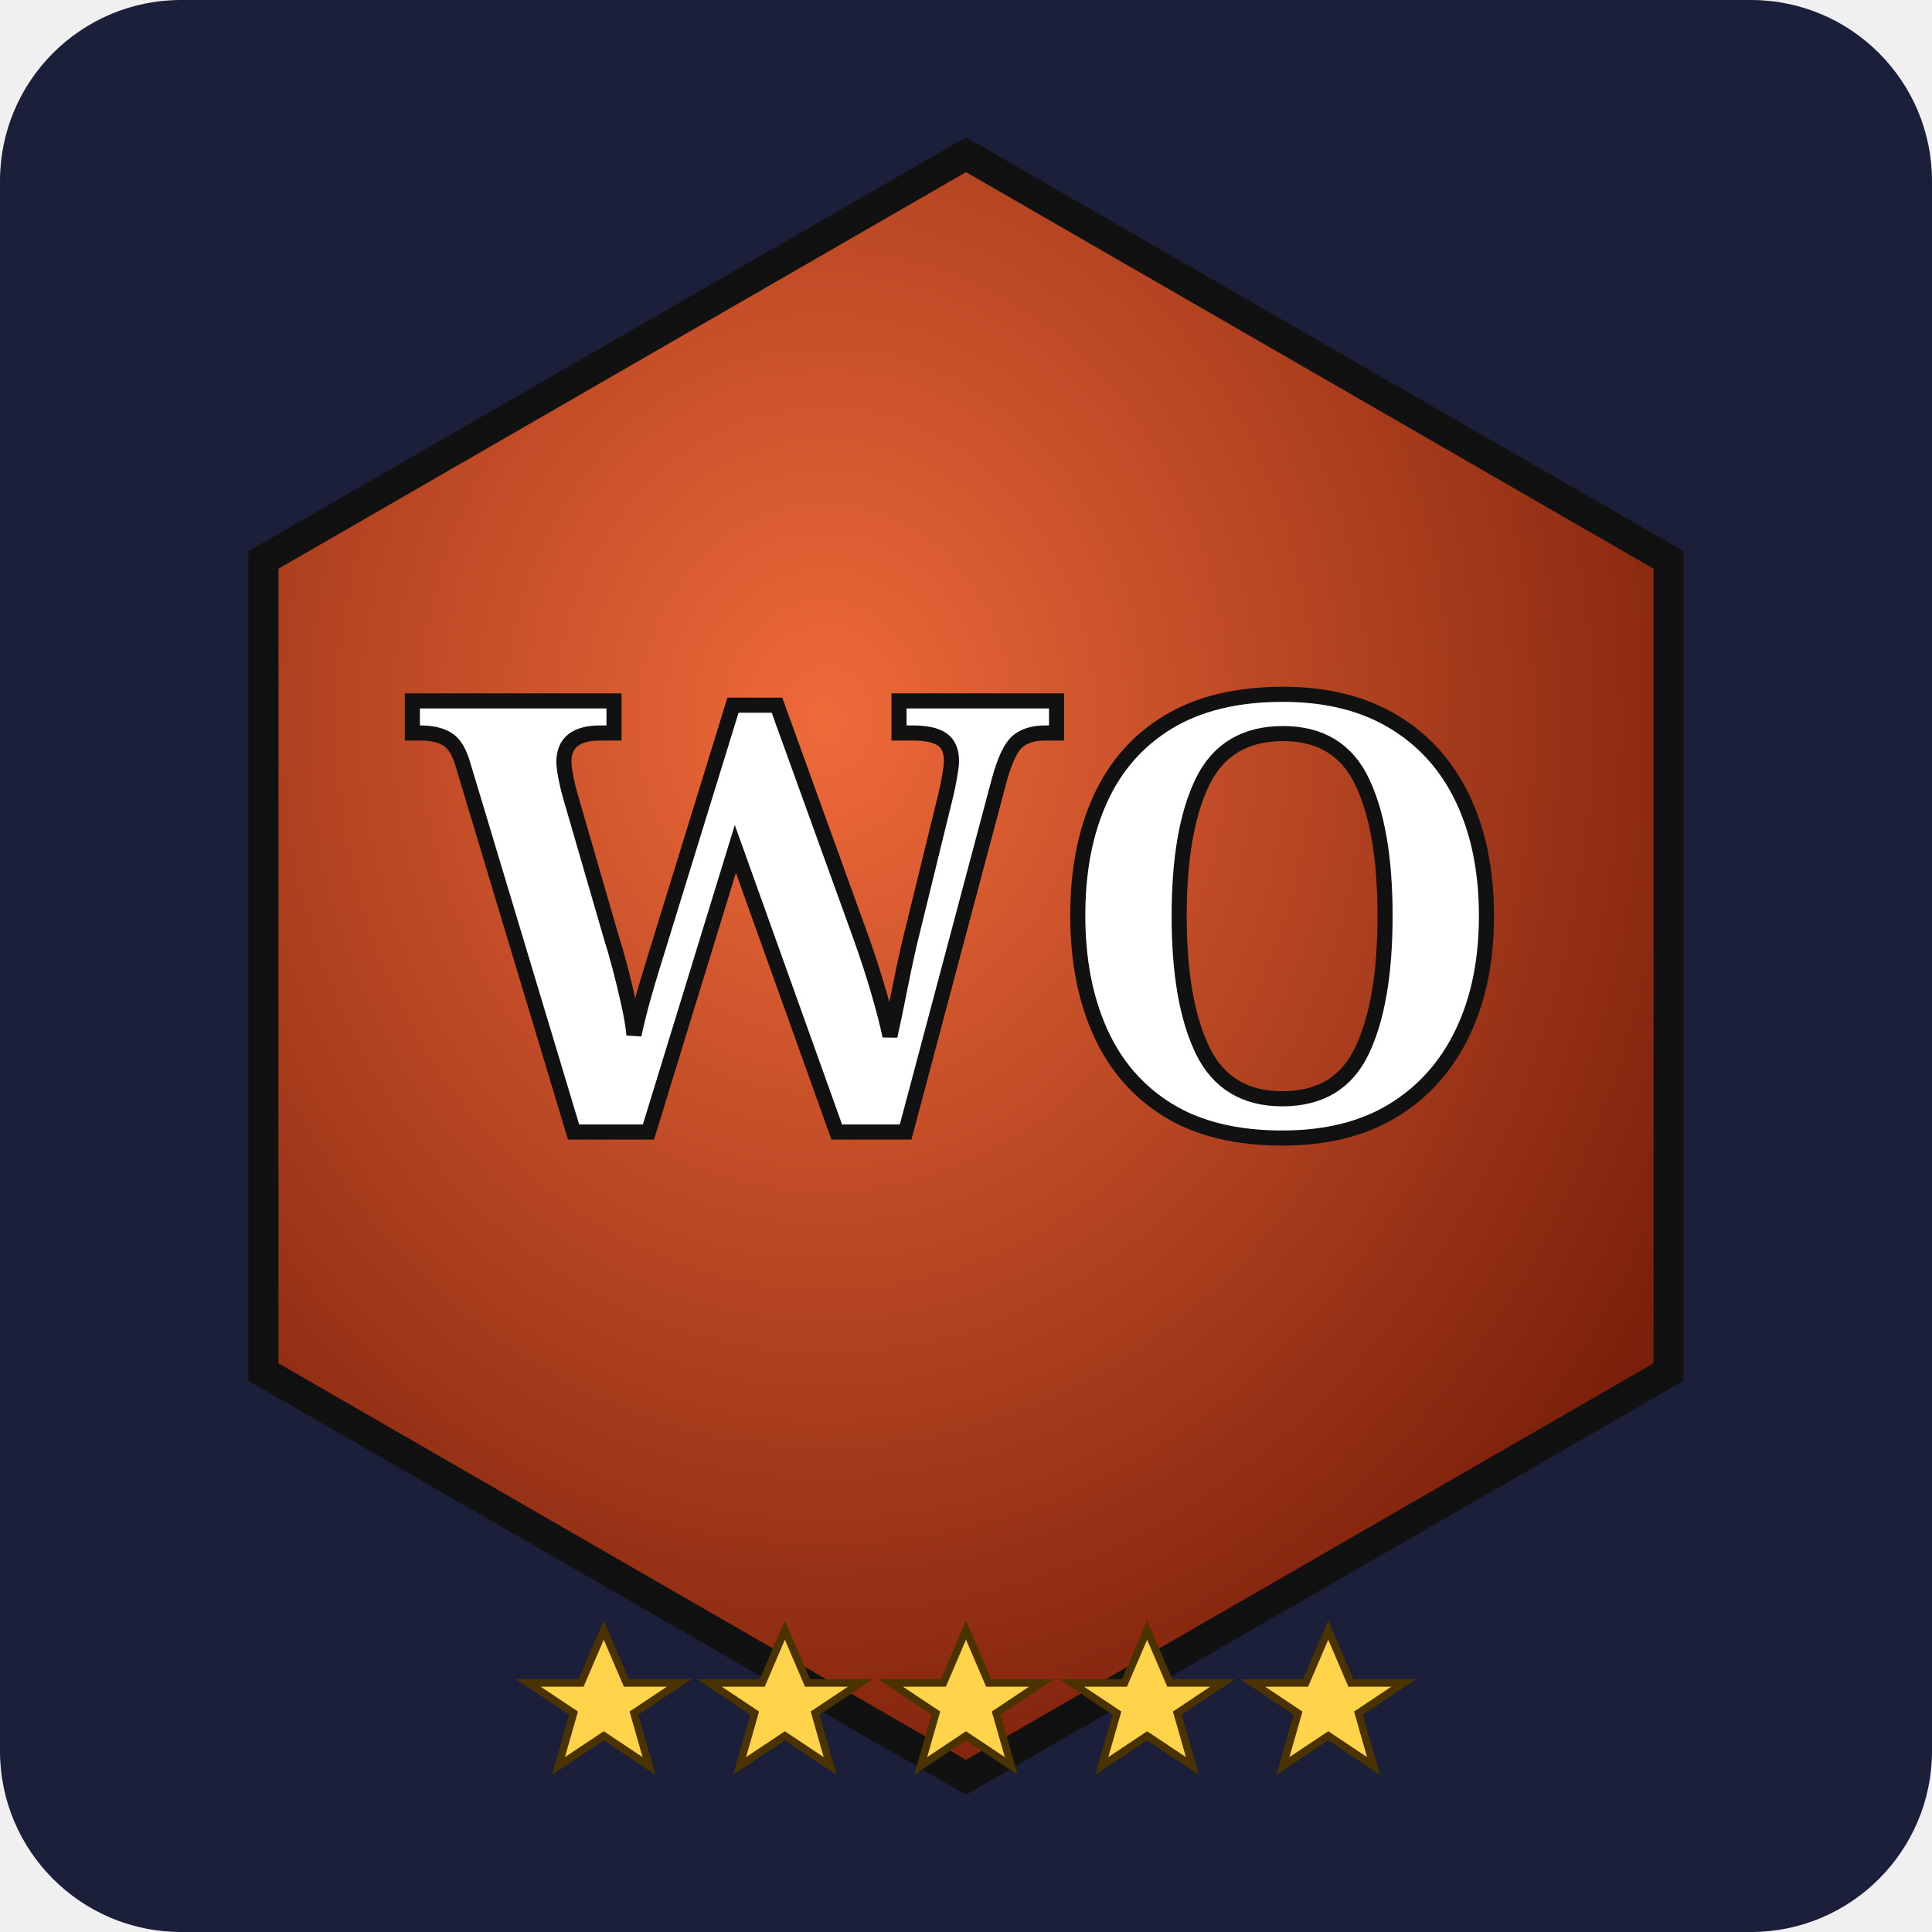
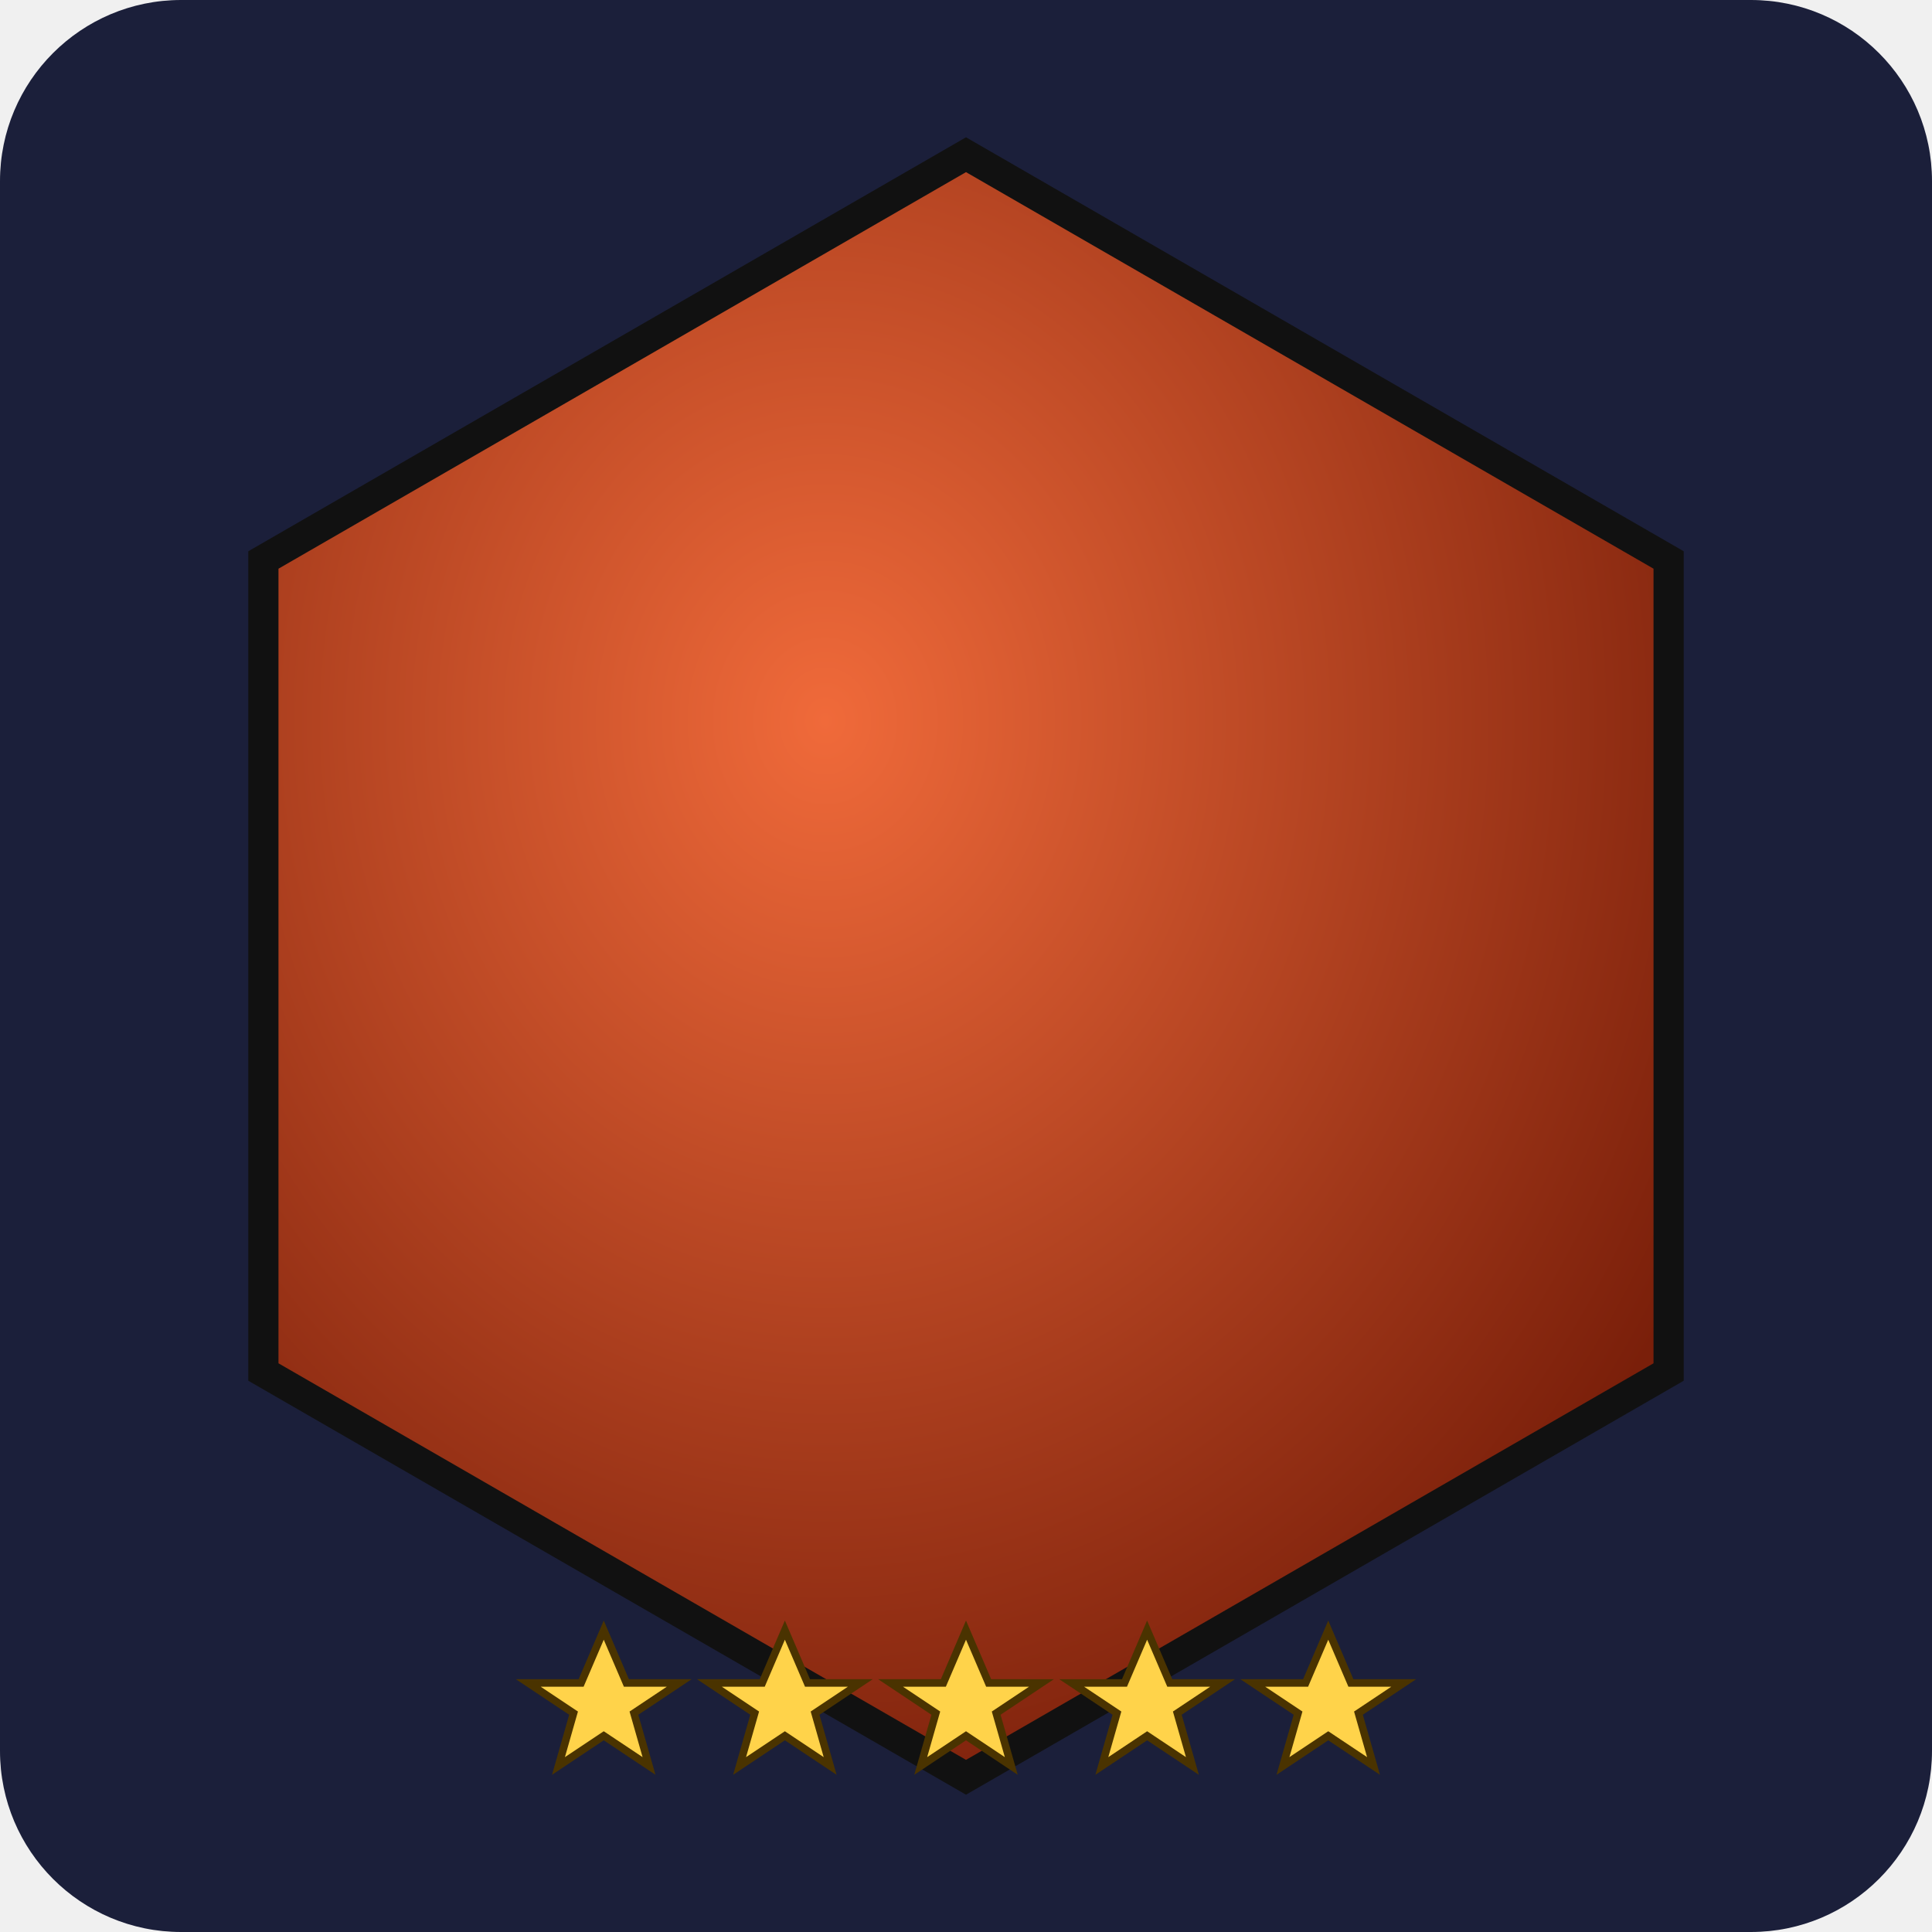
<svg xmlns="http://www.w3.org/2000/svg" width="256" height="256" viewBox="0 0 256 256">
  <defs>
    <radialGradient id="g" cx="40%" cy="35%" r="70%">
      <stop offset="0" stop-color="#f06a3a" />
      <stop offset="1" stop-color="#7a1f0a" />
    </radialGradient>
  </defs>
  <rect width="256" height="256" rx="24" fill="#1b1f3a" />
  <polygon points="221.1,74.2 221.1,181.8 128.0,235.5 34.9,181.8 34.9,74.2 128.0,20.5" fill="url(#g)" stroke="#111" stroke-width="4" />
-   <text x="128.0" y="150.0" font-family="Georgia, serif" font-size="80" font-weight="bold" text-anchor="middle" fill="#fff" stroke="#111" stroke-width="2">WO</text>
  <polygon transform="translate(70.0,216) scale(1)" points="10,0 13,7 20,7 14,11 16,18 10,14 4,18 6,11 0,7 7,7" fill="#ffd34a" stroke="#4a3300" stroke-width="1" />
  <polygon transform="translate(94.0,216) scale(1)" points="10,0 13,7 20,7 14,11 16,18 10,14 4,18 6,11 0,7 7,7" fill="#ffd34a" stroke="#4a3300" stroke-width="1" />
  <polygon transform="translate(118.0,216) scale(1)" points="10,0 13,7 20,7 14,11 16,18 10,14 4,18 6,11 0,7 7,7" fill="#ffd34a" stroke="#4a3300" stroke-width="1" />
  <polygon transform="translate(142.0,216) scale(1)" points="10,0 13,7 20,7 14,11 16,18 10,14 4,18 6,11 0,7 7,7" fill="#ffd34a" stroke="#4a3300" stroke-width="1" />
  <polygon transform="translate(166.0,216) scale(1)" points="10,0 13,7 20,7 14,11 16,18 10,14 4,18 6,11 0,7 7,7" fill="#ffd34a" stroke="#4a3300" stroke-width="1" />
</svg>
